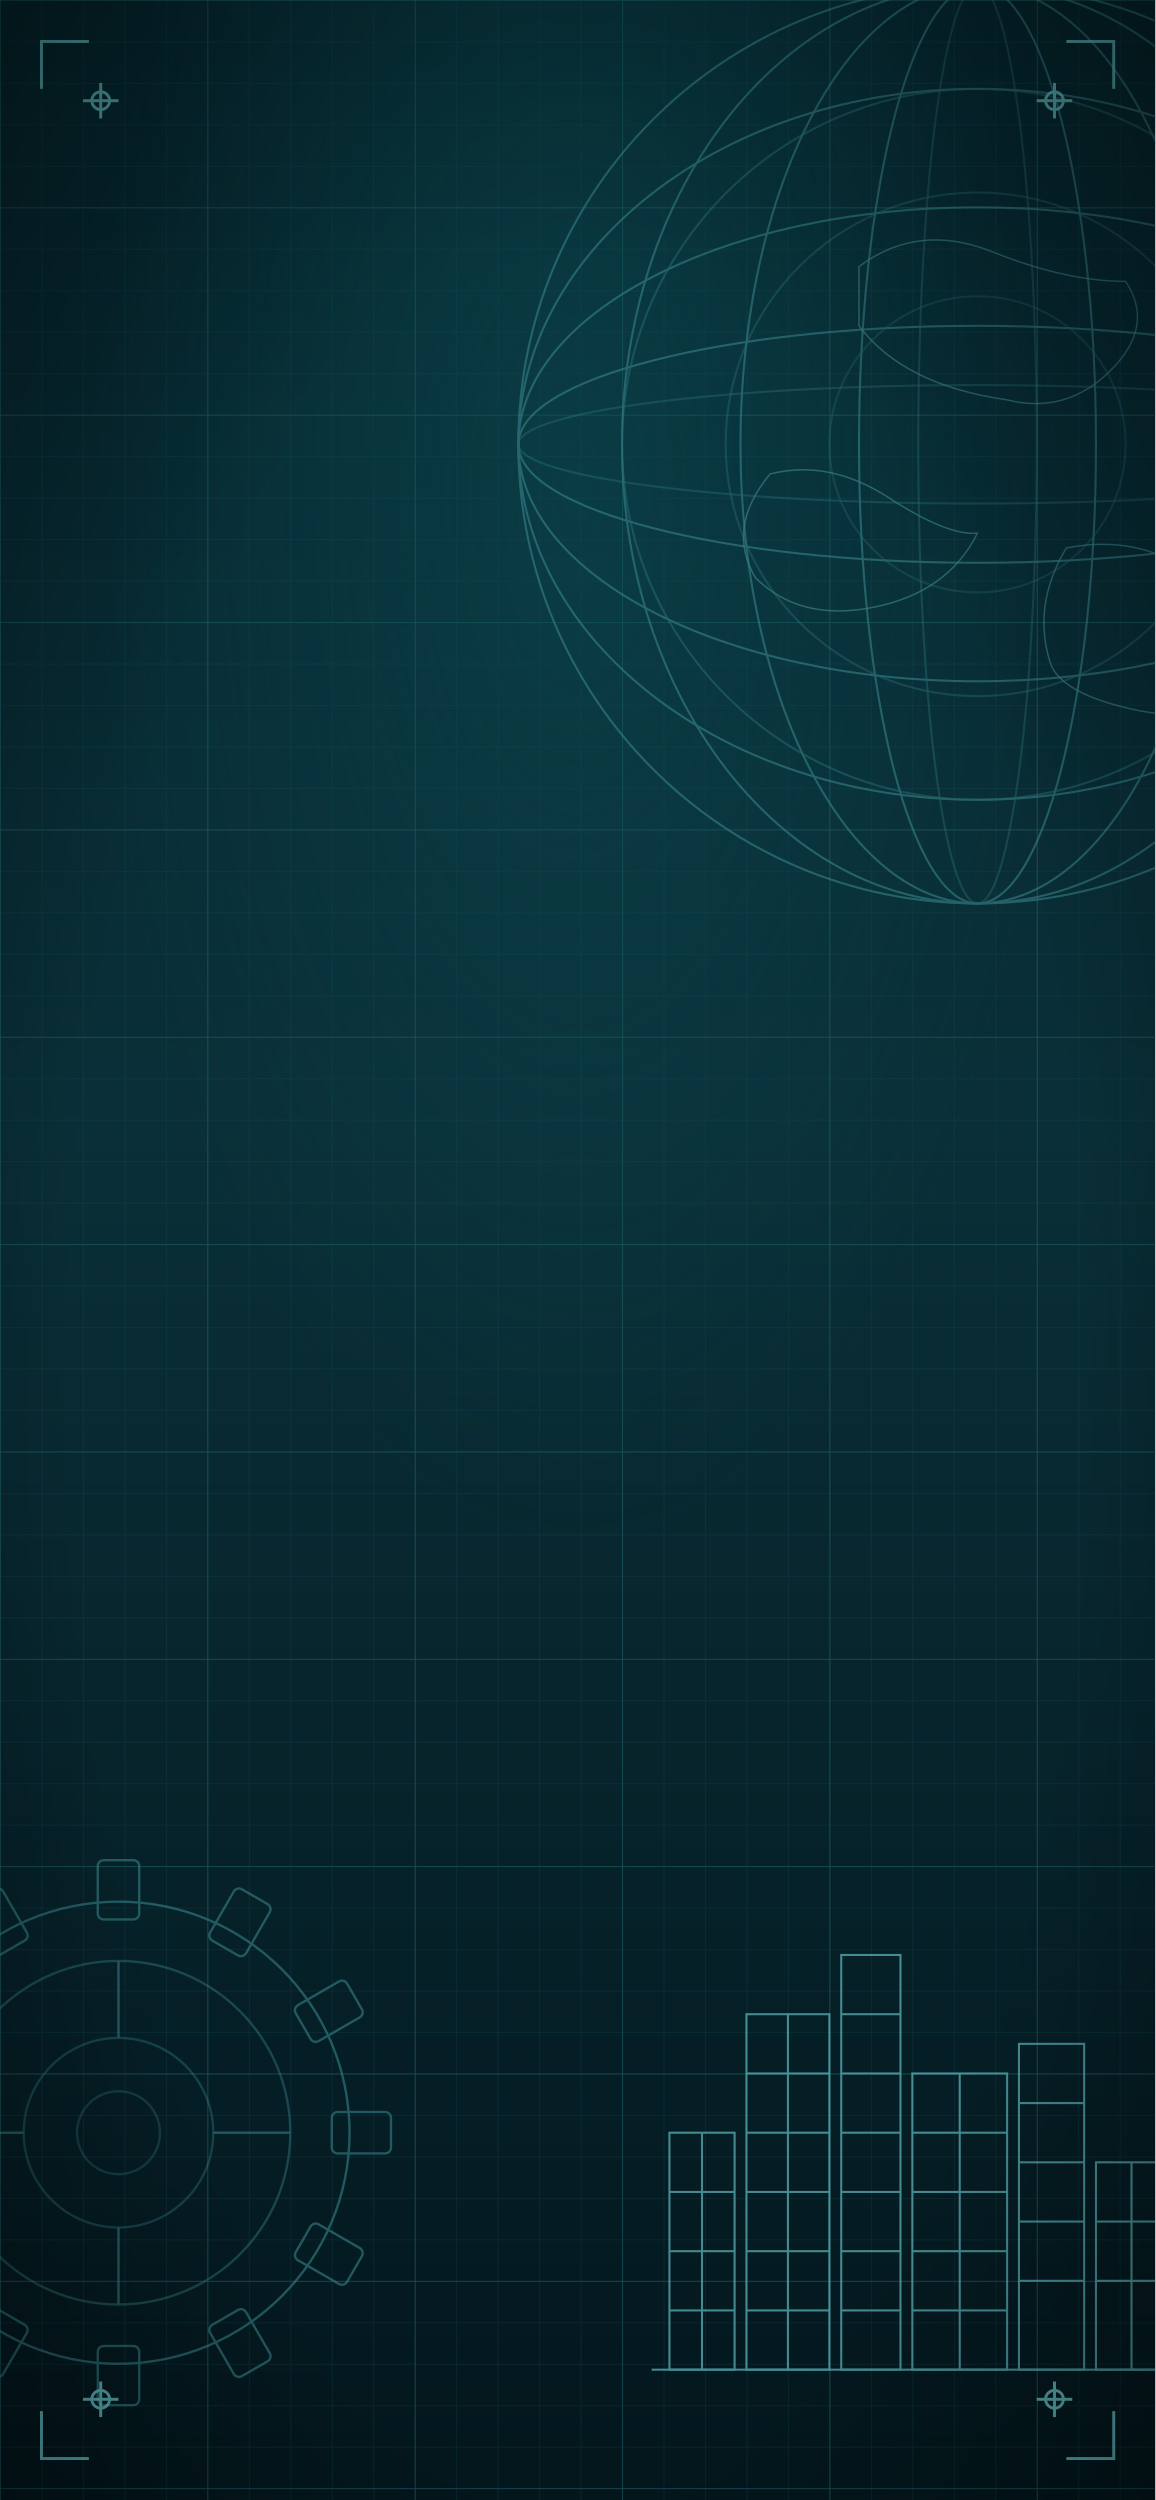
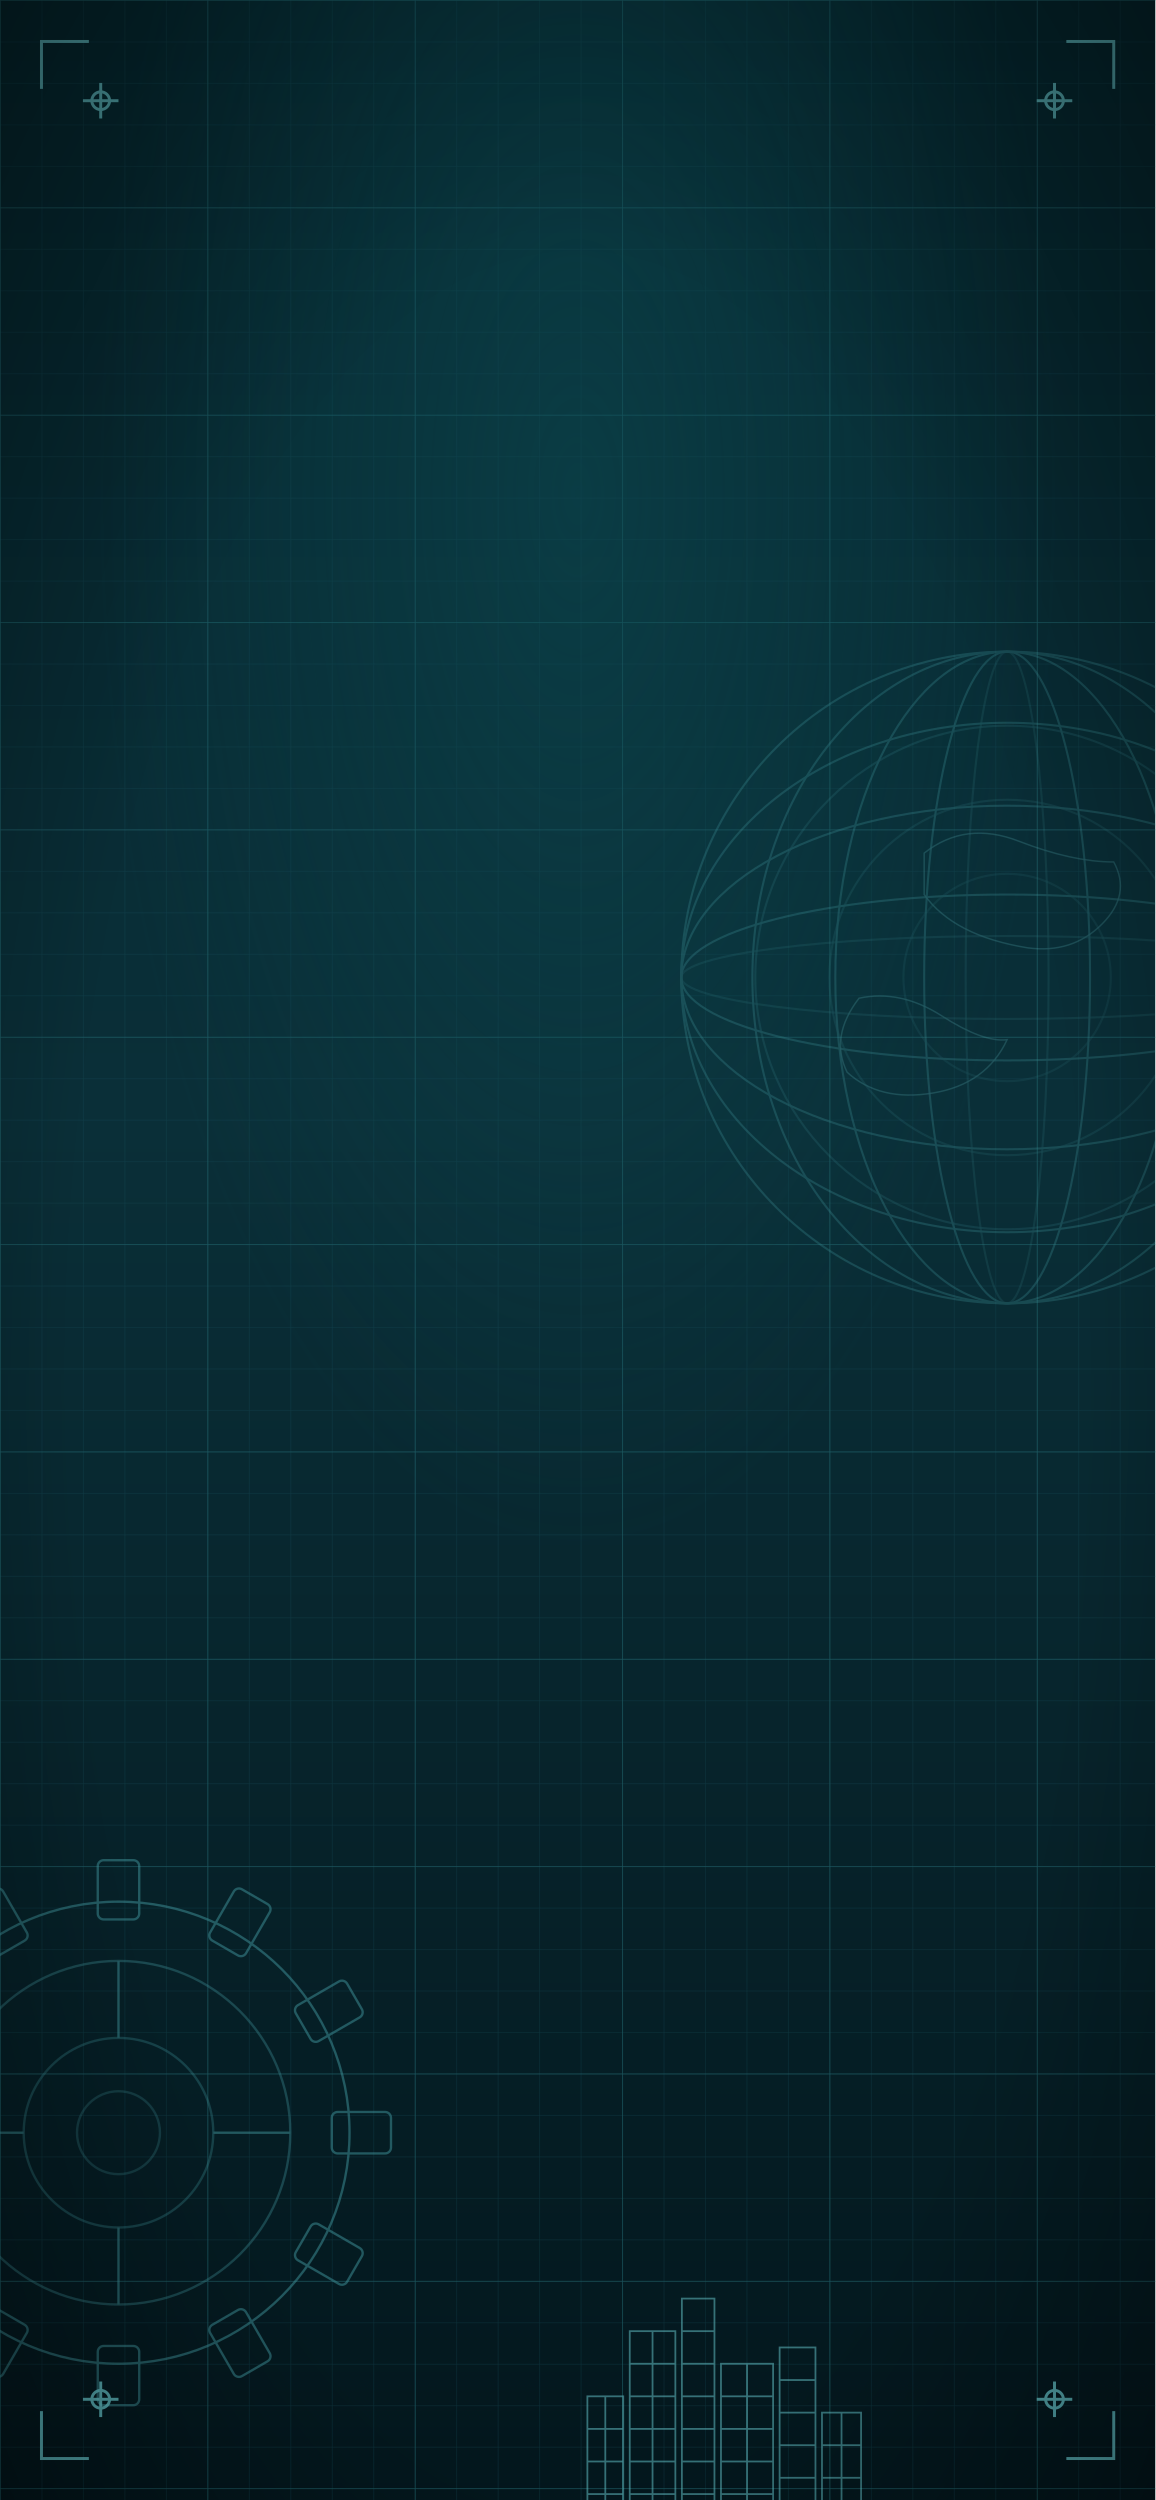
<svg xmlns="http://www.w3.org/2000/svg" viewBox="0 0 390 844" preserveAspectRatio="xMidYMid slice" aria-hidden="true">
  <defs>
    <linearGradient id="bgGrad" x1="0" y1="0" x2="0" y2="1">
      <stop offset="0%" stop-color="#052830" />
      <stop offset="45%" stop-color="#0a2f38" />
      <stop offset="100%" stop-color="#03161c" />
    </linearGradient>
    <radialGradient id="glowGrad" cx="50%" cy="20%" r="70%">
      <stop offset="0%" stop-color="#0d4a52" stop-opacity="0.55" />
      <stop offset="60%" stop-color="#0d4a52" stop-opacity="0" />
    </radialGradient>
    <pattern id="gridSm" x="0" y="0" width="14" height="14" patternUnits="userSpaceOnUse">
      <path d="M14 0H0V14" fill="none" stroke="#1a5560" stroke-width="0.4" opacity="0.35" />
    </pattern>
    <pattern id="gridLg" x="0" y="0" width="70" height="70" patternUnits="userSpaceOnUse">
      <path d="M70 0H0V70" fill="none" stroke="#2a7a82" stroke-width="0.5" opacity="0.45" />
    </pattern>
  </defs>
  <rect width="390" height="844" fill="url(#bgGrad)" />
  <rect width="390" height="844" fill="url(#gridSm)" />
  <rect width="390" height="844" fill="url(#gridLg)" />
  <rect width="390" height="844" fill="url(#glowGrad)" />
-   <g transform="translate(330,150)" stroke="#3a8a92" fill="none" stroke-width="0.7" opacity="0.55">
-     <circle r="155" />
-     <circle r="120" opacity="0.6" />
-     <circle r="85" opacity="0.5" />
-     <circle r="50" opacity="0.4" />
-     <ellipse rx="155" ry="40" />
-     <ellipse rx="155" ry="80" />
-     <ellipse rx="155" ry="120" />
-     <ellipse rx="155" ry="20" opacity="0.5" />
-     <ellipse rx="40" ry="155" />
-     <ellipse rx="80" ry="155" />
-     <ellipse rx="120" ry="155" />
-     <ellipse rx="20" ry="155" opacity="0.5" />
+   <g transform="translate(340,330)" stroke="#3a8a92" fill="none" stroke-width="0.7" opacity="0.32">
+     <circle r="110" />
+     <circle r="85" opacity="0.6" />
+     <circle r="60" opacity="0.5" />
+     <circle r="35" opacity="0.4" />
+     <ellipse rx="110" ry="28" />
+     <ellipse rx="110" ry="58" />
+     <ellipse rx="110" ry="86" />
+     <ellipse rx="110" ry="14" opacity="0.5" />
+     <ellipse rx="28" ry="110" />
+     <ellipse rx="58" ry="110" />
+     <ellipse rx="86" ry="110" />
+     <ellipse rx="14" ry="110" opacity="0.5" />
    <g opacity="0.7" stroke="#5fbac0" stroke-width="0.5">
-       <path d="M-40 -60 Q-20 -75 5 -65 T 50 -55 Q 60 -40 45 -25 T 10 -15 Q -25 -20 -40 -40 Z" />
-       <path d="M-70 10 Q-50 5 -30 18 T 0 30 Q -10 50 -35 55 T -75 45 Q -85 28 -70 10 Z" />
-       <path d="M30 35 Q 55 30 75 45 T 95 75 Q 80 95 55 90 T 25 75 Q 18 55 30 35 Z" />
+       <path d="M-28 -42 Q-14 -53 4 -46 T 36 -39 Q 42 -28 32 -18 T 7 -10 Q -18 -14 -28 -28 Z" />
+       <path d="M-50 7 Q-36 4 -22 13 T 0 21 Q -7 36 -25 39 T -54 32 Q -60 20 -50 7 Z" />
    </g>
  </g>
  <g transform="translate(40,720)" stroke="#3a8a92" fill="none" stroke-width="0.8" opacity="0.55">
    <circle r="78" />
    <circle r="58" opacity="0.7" />
    <circle r="32" opacity="0.6" />
    <circle r="14" opacity="0.5" />
    <g>
      <g>
        <rect x="-7" y="-92" width="14" height="20" rx="2" />
      </g>
      <g transform="rotate(30)">
        <rect x="-7" y="-92" width="14" height="20" rx="2" />
      </g>
      <g transform="rotate(60)">
        <rect x="-7" y="-92" width="14" height="20" rx="2" />
      </g>
      <g transform="rotate(90)">
        <rect x="-7" y="-92" width="14" height="20" rx="2" />
      </g>
      <g transform="rotate(120)">
        <rect x="-7" y="-92" width="14" height="20" rx="2" />
      </g>
      <g transform="rotate(150)">
        <rect x="-7" y="-92" width="14" height="20" rx="2" />
      </g>
      <g transform="rotate(180)">
        <rect x="-7" y="-92" width="14" height="20" rx="2" />
      </g>
      <g transform="rotate(210)">
        <rect x="-7" y="-92" width="14" height="20" rx="2" />
      </g>
      <g transform="rotate(240)">
        <rect x="-7" y="-92" width="14" height="20" rx="2" />
      </g>
      <g transform="rotate(270)">
        <rect x="-7" y="-92" width="14" height="20" rx="2" />
      </g>
      <g transform="rotate(300)">
        <rect x="-7" y="-92" width="14" height="20" rx="2" />
      </g>
      <g transform="rotate(330)">
        <rect x="-7" y="-92" width="14" height="20" rx="2" />
      </g>
    </g>
    <line x1="-58" y1="0" x2="-32" y2="0" />
    <line x1="58" y1="0" x2="32" y2="0" />
    <line x1="0" y1="-58" x2="0" y2="-32" />
    <line x1="0" y1="58" x2="0" y2="32" />
  </g>
-   <g transform="translate(220,640)" stroke="#5fbac0" fill="none" stroke-width="0.7" opacity="0.7">
+   <g transform="translate(195,765) scale(0.55)" stroke="#5fbac0" fill="none" stroke-width="1.1" opacity="0.55">
    <line x1="0" y1="160" x2="180" y2="160" />
    <rect x="6" y="80" width="22" height="80" />
    <line x1="6" y1="100" x2="28" y2="100" />
    <line x1="6" y1="120" x2="28" y2="120" />
    <line x1="6" y1="140" x2="28" y2="140" />
    <line x1="17" y1="80" x2="17" y2="160" />
    <rect x="32" y="40" width="28" height="120" />
    <line x1="32" y1="60" x2="60" y2="60" />
    <line x1="32" y1="80" x2="60" y2="80" />
    <line x1="32" y1="100" x2="60" y2="100" />
    <line x1="32" y1="120" x2="60" y2="120" />
    <line x1="32" y1="140" x2="60" y2="140" />
    <line x1="46" y1="40" x2="46" y2="160" />
    <rect x="64" y="20" width="20" height="140" />
    <line x1="64" y1="40" x2="84" y2="40" />
    <line x1="64" y1="60" x2="84" y2="60" />
    <line x1="64" y1="80" x2="84" y2="80" />
    <line x1="64" y1="100" x2="84" y2="100" />
    <line x1="64" y1="120" x2="84" y2="120" />
    <line x1="64" y1="140" x2="84" y2="140" />
    <rect x="88" y="60" width="32" height="100" />
    <line x1="88" y1="80" x2="120" y2="80" />
    <line x1="88" y1="100" x2="120" y2="100" />
    <line x1="88" y1="120" x2="120" y2="120" />
    <line x1="88" y1="140" x2="120" y2="140" />
    <line x1="104" y1="60" x2="104" y2="160" />
    <rect x="124" y="50" width="22" height="110" />
    <line x1="124" y1="70" x2="146" y2="70" />
    <line x1="124" y1="90" x2="146" y2="90" />
    <line x1="124" y1="110" x2="146" y2="110" />
    <line x1="124" y1="130" x2="146" y2="130" />
    <rect x="150" y="90" width="24" height="70" />
    <line x1="150" y1="110" x2="174" y2="110" />
    <line x1="150" y1="130" x2="174" y2="130" />
    <line x1="162" y1="90" x2="162" y2="160" />
  </g>
  <g stroke="#5fbac0" fill="none" stroke-width="1" opacity="0.85">
    <g transform="translate(14,14)">
      <path d="M0 16 V0 H16" />
      <line x1="-4" y1="20" x2="20" y2="20" opacity="0" />
      <circle cx="20" cy="20" r="3" />
      <line x1="20" y1="14" x2="20" y2="26" />
      <line x1="14" y1="20" x2="26" y2="20" />
    </g>
    <g transform="translate(376,14)">
      <path d="M0 16 V0 H-16" />
      <circle cx="-20" cy="20" r="3" />
      <line x1="-20" y1="14" x2="-20" y2="26" />
      <line x1="-14" y1="20" x2="-26" y2="20" />
    </g>
    <g transform="translate(14,830)">
      <path d="M0 -16 V0 H16" />
      <circle cx="20" cy="-20" r="3" />
      <line x1="20" y1="-14" x2="20" y2="-26" />
      <line x1="14" y1="-20" x2="26" y2="-20" />
    </g>
    <g transform="translate(376,830)">
      <path d="M0 -16 V0 H-16" />
      <circle cx="-20" cy="-20" r="3" />
      <line x1="-20" y1="-14" x2="-20" y2="-26" />
      <line x1="-14" y1="-20" x2="-26" y2="-20" />
    </g>
  </g>
  <radialGradient id="vignette" cx="50%" cy="55%" r="80%">
    <stop offset="55%" stop-color="#000" stop-opacity="0" />
    <stop offset="100%" stop-color="#000" stop-opacity="0.55" />
  </radialGradient>
  <rect width="390" height="844" fill="url(#vignette)" />
</svg>
